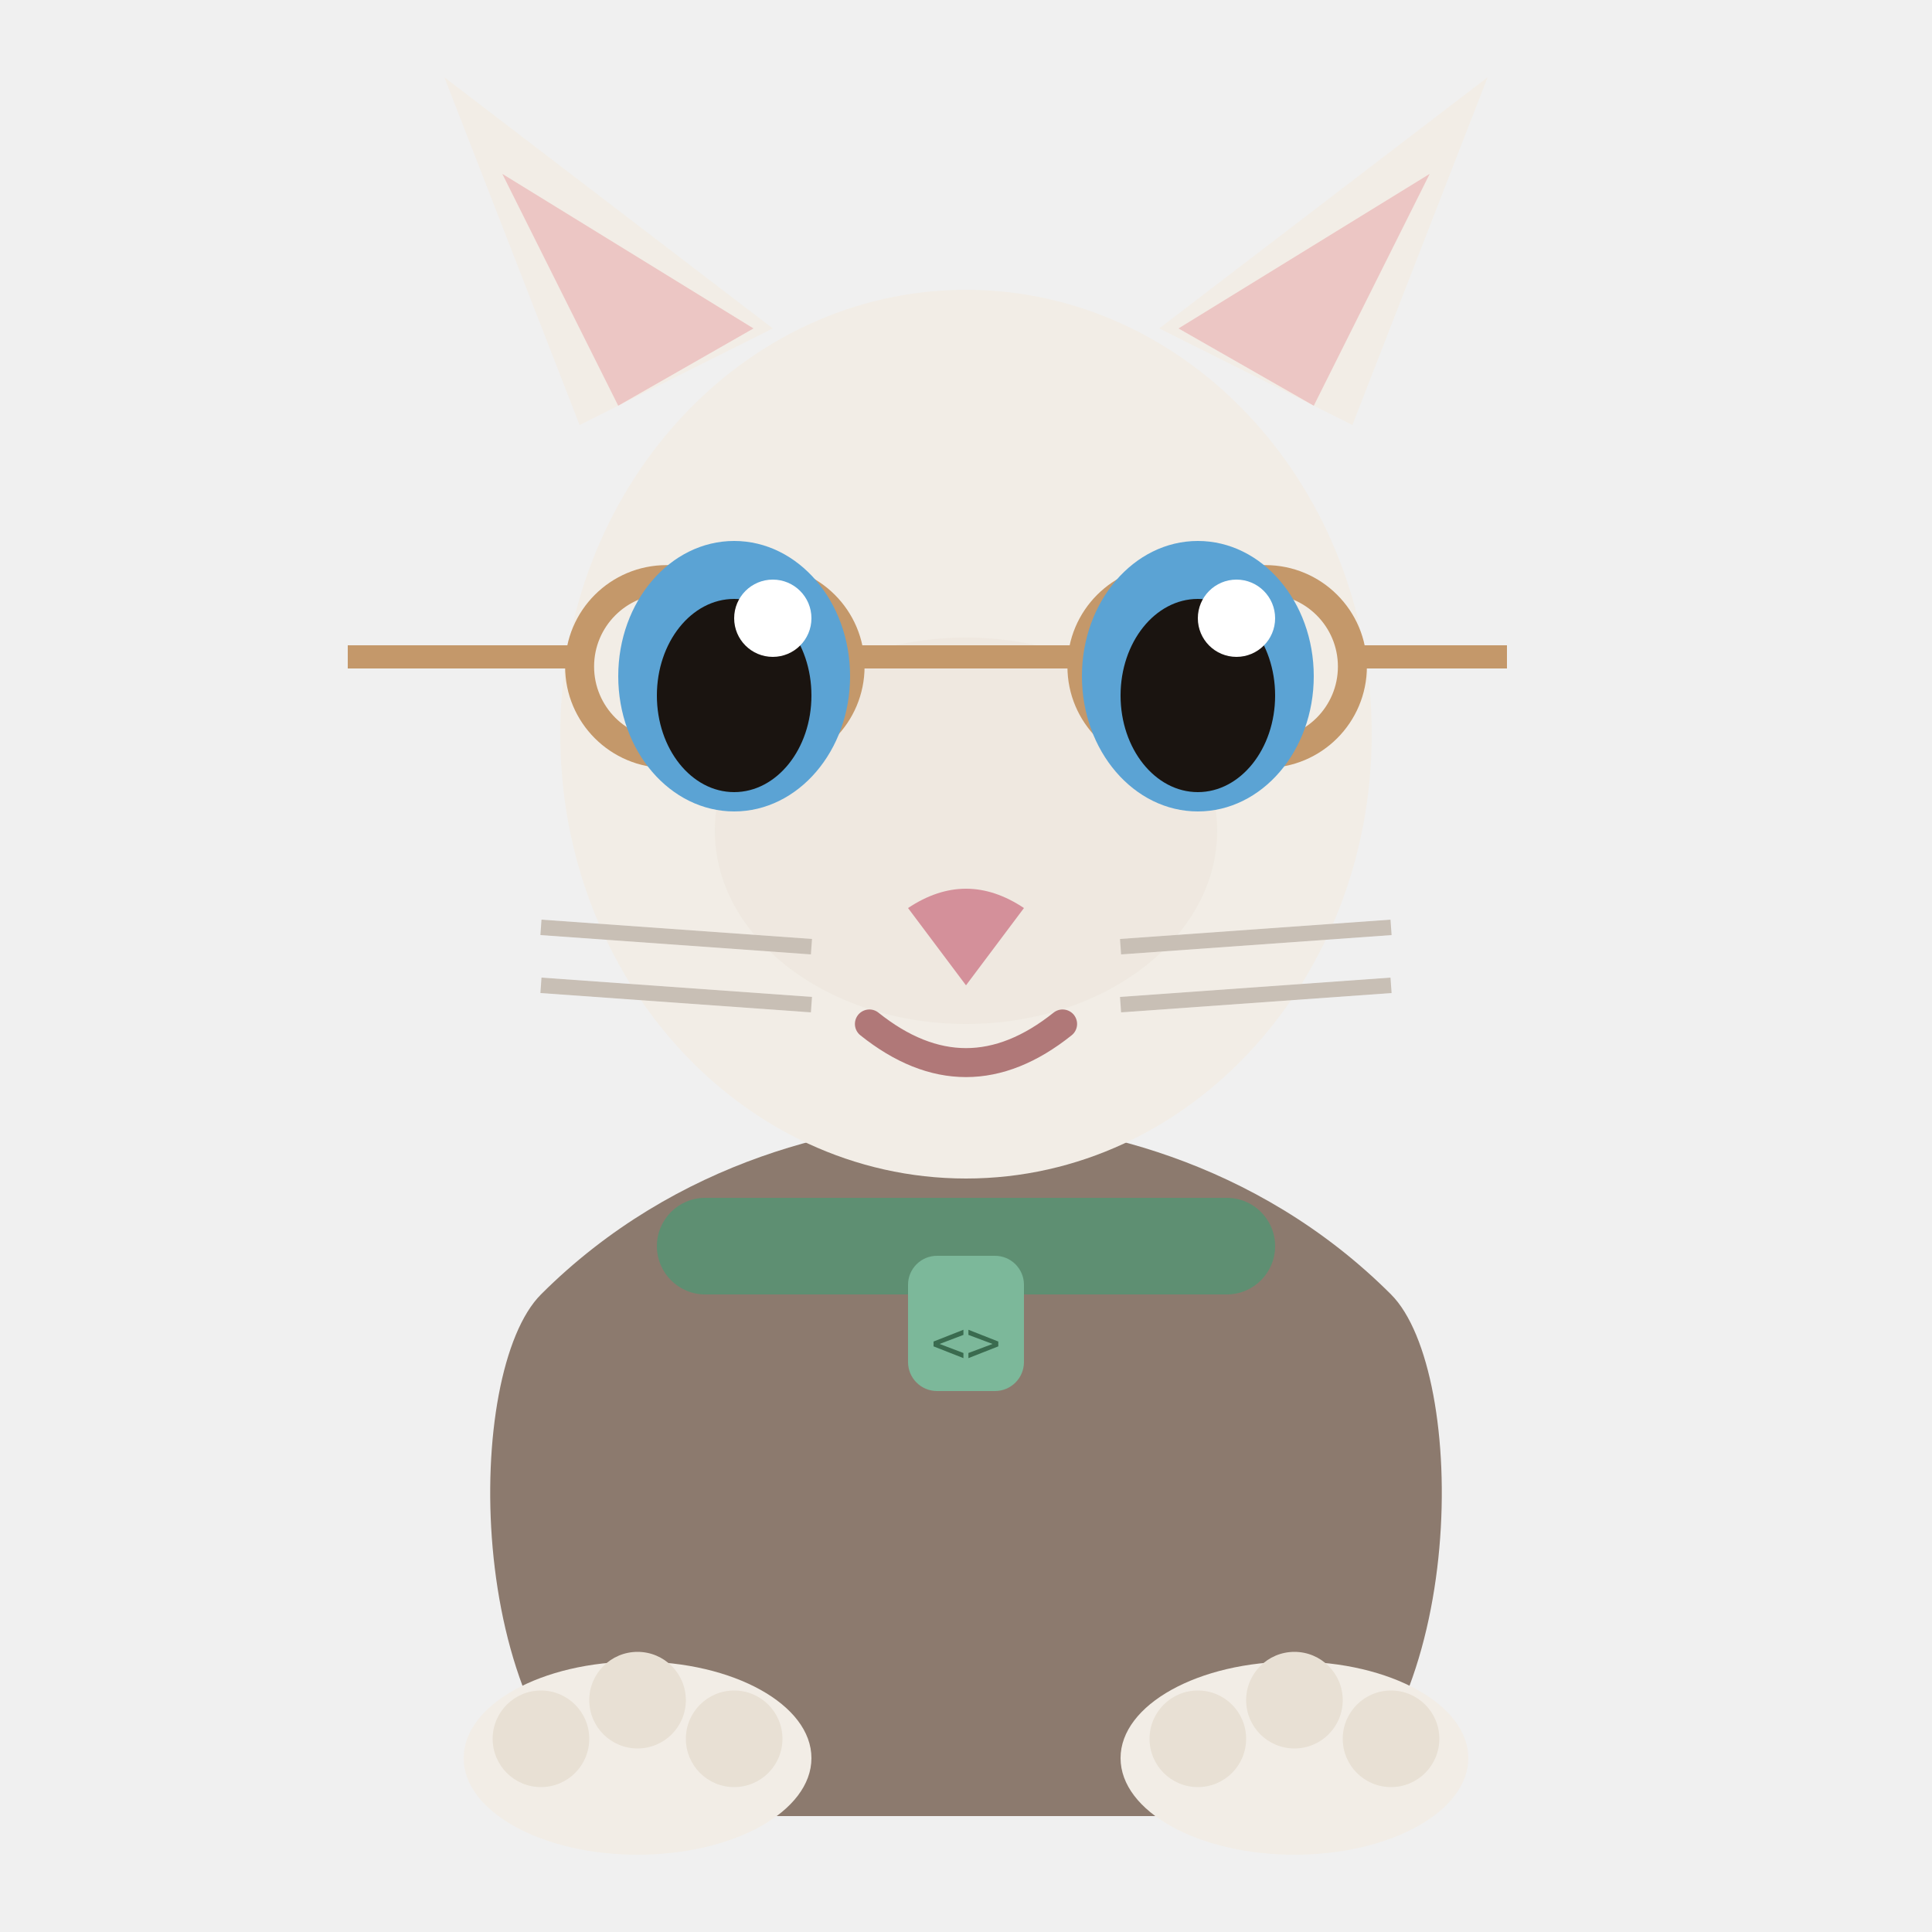
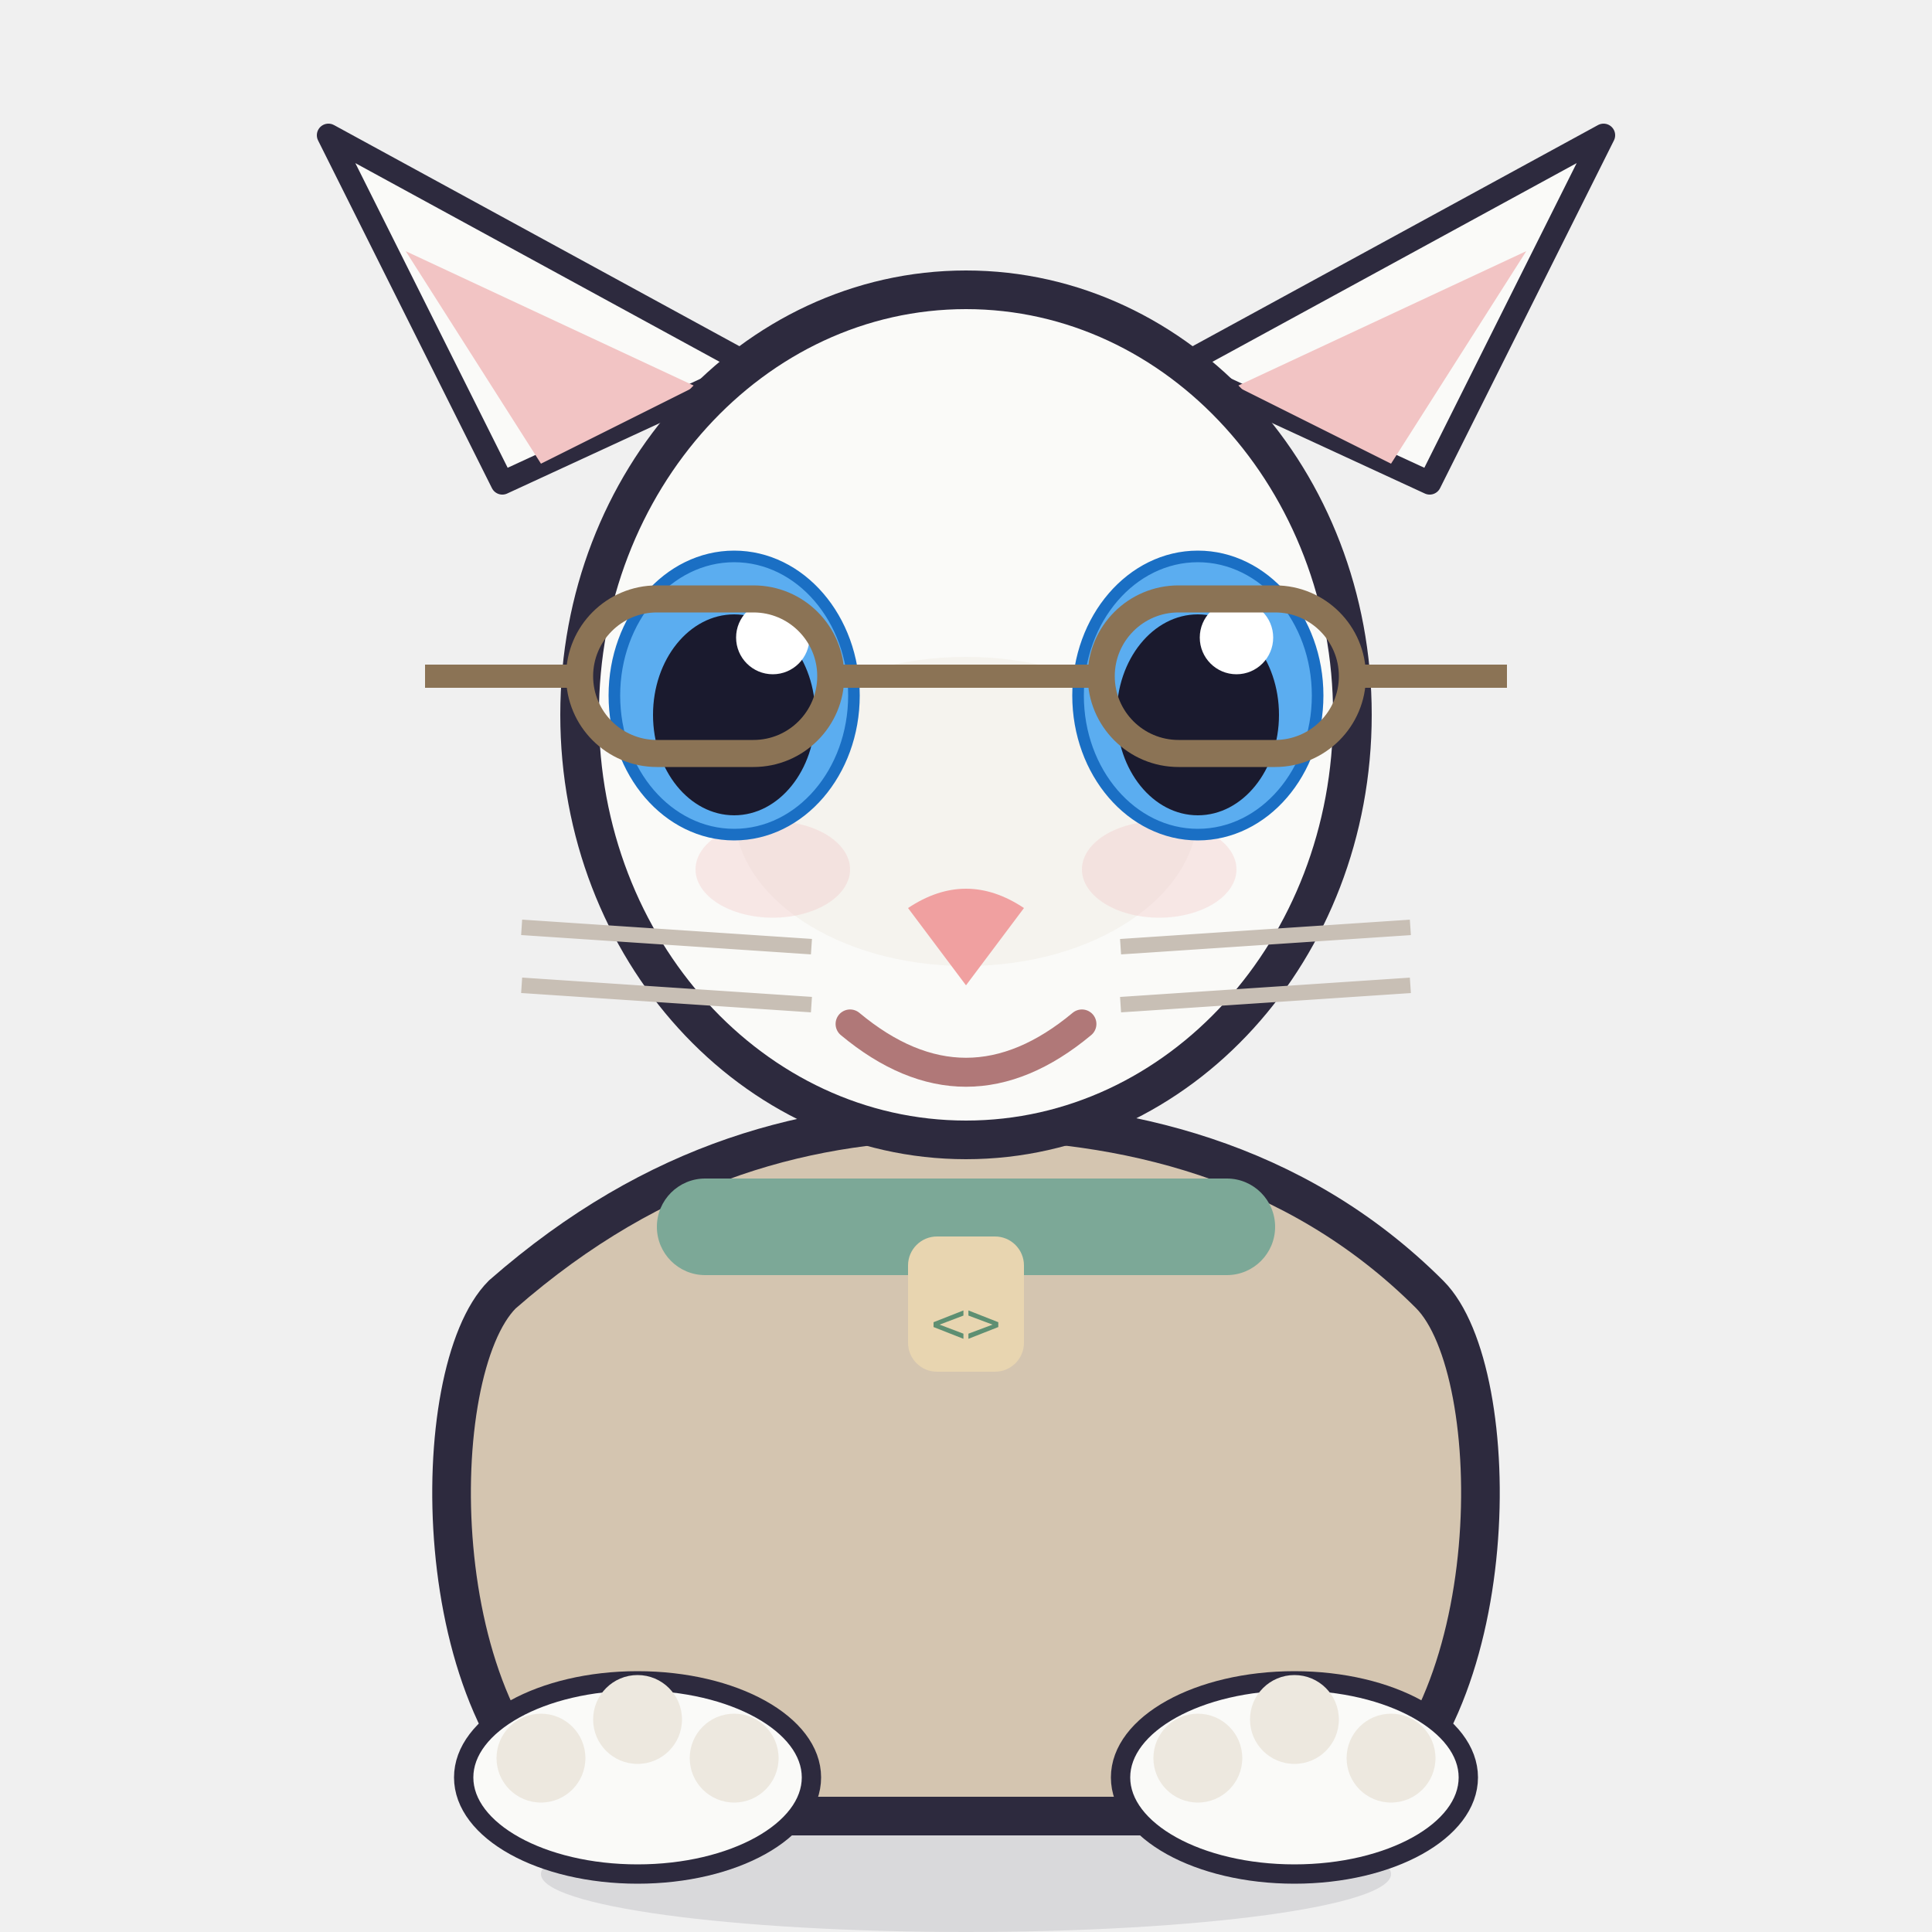
- <svg xmlns="http://www.w3.org/2000/svg" viewBox="0 0 100 100" width="100" height="100" role="img" aria-label="Staff Casey — perk">
-   <path d="M28,67 C24,71 24,89 32,94 L68,94 C76,89 76,71 72,67 C65,60 56,58 50,58 C44,58 35,60 28,67 Z" fill="#8C7A6E" />
-   <ellipse cx="33" cy="91" rx="9" ry="5" fill="#F2EDE6" />
-   <circle cx="28" cy="90" r="2.5" fill="#E8E0D4" />
-   <circle cx="33" cy="88" r="2.5" fill="#E8E0D4" />
-   <circle cx="38" cy="90" r="2.5" fill="#E8E0D4" />
-   <ellipse cx="67" cy="91" rx="9" ry="5" fill="#F2EDE6" />
-   <circle cx="62" cy="90" r="2.5" fill="#E8E0D4" />
-   <circle cx="67" cy="88" r="2.5" fill="#E8E0D4" />
-   <circle cx="72" cy="90" r="2.5" fill="#E8E0D4" />
-   <rect x="34" y="62" width="32" height="5" rx="2.5" fill="#5E8F72" />
-   <rect x="47" y="65" width="6" height="7" rx="1.5" fill="#7CB89A" />
-   <text x="50" y="70.5" text-anchor="middle" font-family="monospace" font-size="3" fill="#3A6B4F">&lt;&gt;</text>
-   <ellipse cx="50" cy="38" rx="21" ry="23" fill="#F2EDE6" />
-   <ellipse cx="50" cy="43" rx="13" ry="10" fill="#E8E0D4" opacity="0.35" />
-   <path d="M30,22 L23,4 L40,17 Z" fill="#F2EDE6" />
-   <path d="M32,21 L26,9 L39,17 Z" fill="#EAB5B5" opacity="0.7" />
-   <path d="M70,22 L77,4 L60,17 Z" fill="#F2EDE6" />
-   <path d="M68,21 L74,9 L61,17 Z" fill="#EAB5B5" opacity="0.7" />
-   <rect x="30" y="30" width="14" height="9" rx="4.5" fill="none" stroke="#C4986A" stroke-width="1.5" />
-   <rect x="56" y="30" width="14" height="9" rx="4.5" fill="none" stroke="#C4986A" stroke-width="1.5" />
-   <line x1="44" y1="34" x2="56" y2="34" stroke="#C4986A" stroke-width="1.2" />
-   <line x1="18" y1="34" x2="30" y2="34" stroke="#C4986A" stroke-width="1.2" />
-   <line x1="70" y1="34" x2="78" y2="34" stroke="#C4986A" stroke-width="1.2" />
-   <ellipse cx="38" cy="35" rx="6" ry="7" fill="#5BA3D4" />
-   <ellipse cx="38" cy="36" rx="4" ry="5" fill="#1A1410" />
-   <circle cx="40" cy="32" r="2" fill="#fff" />
-   <ellipse cx="62" cy="35" rx="6" ry="7" fill="#5BA3D4" />
-   <ellipse cx="62" cy="36" rx="4" ry="5" fill="#1A1410" />
-   <circle cx="64" cy="32" r="2" fill="#fff" />
-   <path d="M47,47 L50,51 L53,47 Q50,45 47,47 Z" fill="#D4909A" />
-   <path d="M45,53 Q50,57 55,53" stroke="#B07878" stroke-width="1.5" fill="none" stroke-linecap="round" />
-   <line x1="28" y1="48" x2="42" y2="49" stroke="#C8BFB5" stroke-width="0.8" />
-   <line x1="28" y1="51" x2="42" y2="52" stroke="#C8BFB5" stroke-width="0.8" />
-   <line x1="58" y1="49" x2="72" y2="48" stroke="#C8BFB5" stroke-width="0.8" />
-   <line x1="58" y1="52" x2="72" y2="51" stroke="#C8BFB5" stroke-width="0.8" />
+ <svg xmlns="http://www.w3.org/2000/svg" viewBox="0 0 100 100" width="100" height="100" role="img" aria-label="Staff Casey, perk">
+   <ellipse cx="50" cy="97" rx="22" ry="3" fill="#2D2A3E" opacity="0.12" />
+   <path d="M26,67 C22,71 22,89 30,94 L70,94 C78,89 78,71 74,67 C67,60 58,58 50,58 C42,58 34,60 26,67 Z" fill="#D4C5B0" stroke="#2D2A3E" stroke-width="2" stroke-linejoin="round" />
+   <rect x="34" y="61" width="32" height="5" rx="2.5" fill="#7CA897" />
+   <rect x="47" y="64" width="6" height="7" rx="1.5" fill="#E8D5B0" />
+   <text x="50" y="69.5" text-anchor="middle" font-family="monospace" font-size="3" fill="#5E8F72">&lt;&gt;</text>
+   <ellipse cx="33" cy="92" rx="9" ry="5" fill="#FAFAF8" stroke="#2D2A3E" stroke-width="1" />
+   <circle cx="28" cy="91" r="2.3" fill="#EDE8DF" />
+   <circle cx="33" cy="89" r="2.3" fill="#EDE8DF" />
+   <circle cx="38" cy="91" r="2.3" fill="#EDE8DF" />
+   <ellipse cx="67" cy="92" rx="9" ry="5" fill="#FAFAF8" stroke="#2D2A3E" stroke-width="1" />
+   <circle cx="62" cy="91" r="2.3" fill="#EDE8DF" />
+   <circle cx="67" cy="89" r="2.3" fill="#EDE8DF" />
+   <circle cx="72" cy="91" r="2.3" fill="#EDE8DF" />
+   <g>
+     <path d="M26,25 L17,7 L39,19 Z" fill="#FAFAF8" stroke="#2D2A3E" stroke-width="1.2" stroke-linejoin="round" />
+     <path d="M28,24 L21,13 L36,20 Z" fill="#F2C4C4" />
+     <path d="M74,25 L83,7 L61,19 Z" fill="#FAFAF8" stroke="#2D2A3E" stroke-width="1.2" stroke-linejoin="round" />
+     <path d="M72,24 L79,13 L64,20 Z" fill="#F2C4C4" />
+     <ellipse cx="50" cy="37" rx="20" ry="22" fill="#FAFAF8" stroke="#2D2A3E" stroke-width="2" stroke-linejoin="round" />
+     <ellipse cx="50" cy="42" rx="12" ry="8" fill="#EDE8DF" opacity="0.4" />
+     <ellipse cx="40" cy="45" rx="4" ry="2.5" fill="#F2C4C4" opacity="0.35" />
+     <ellipse cx="60" cy="45" rx="4" ry="2.5" fill="#F2C4C4" opacity="0.35" />
+     <ellipse cx="38" cy="36" rx="6.2" ry="7.2" fill="#5BADF0" stroke="#1A6FC4" stroke-width="0.6" />
+     <ellipse cx="38" cy="37" rx="4.2" ry="5.2" fill="#1A1A2E" />
+     <circle cx="40" cy="33" r="1.9" fill="#FFFFFF" />
+     <ellipse cx="62" cy="36" rx="6.2" ry="7.2" fill="#5BADF0" stroke="#1A6FC4" stroke-width="0.6" />
+     <ellipse cx="62" cy="37" rx="4.2" ry="5.2" fill="#1A1A2E" />
+     <circle cx="64" cy="33" r="1.9" fill="#FFFFFF" />
+     <path d="M47,47 L50 51 L53,47 Q50,45 47,47 Z" fill="#F0A0A0" />
+     <path d="M44,53 Q50,58 56,53" stroke="#B07878" stroke-width="1.5" fill="none" stroke-linecap="round" />
+     <line x1="27" y1="48" x2="42" y2="49" stroke="#C8BFB5" stroke-width="0.8" />
+     <line x1="27" y1="51" x2="42" y2="52" stroke="#C8BFB5" stroke-width="0.8" />
+     <line x1="58" y1="49" x2="73" y2="48" stroke="#C8BFB5" stroke-width="0.8" />
+     <line x1="58" y1="52" x2="73" y2="51" stroke="#C8BFB5" stroke-width="0.8" />
+     <rect x="30" y="31" width="13" height="8" rx="4" fill="none" stroke="#8B7355" stroke-width="1.4" />
+     <rect x="57" y="31" width="13" height="8" rx="4" fill="none" stroke="#8B7355" stroke-width="1.4" />
+     <line x1="43" y1="35" x2="57" y2="35" stroke="#8B7355" stroke-width="1.2" />
+     <line x1="22" y1="35" x2="30" y2="35" stroke="#8B7355" stroke-width="1.2" />
+     <line x1="70" y1="35" x2="78" y2="35" stroke="#8B7355" stroke-width="1.2" />
+   </g>
</svg>
